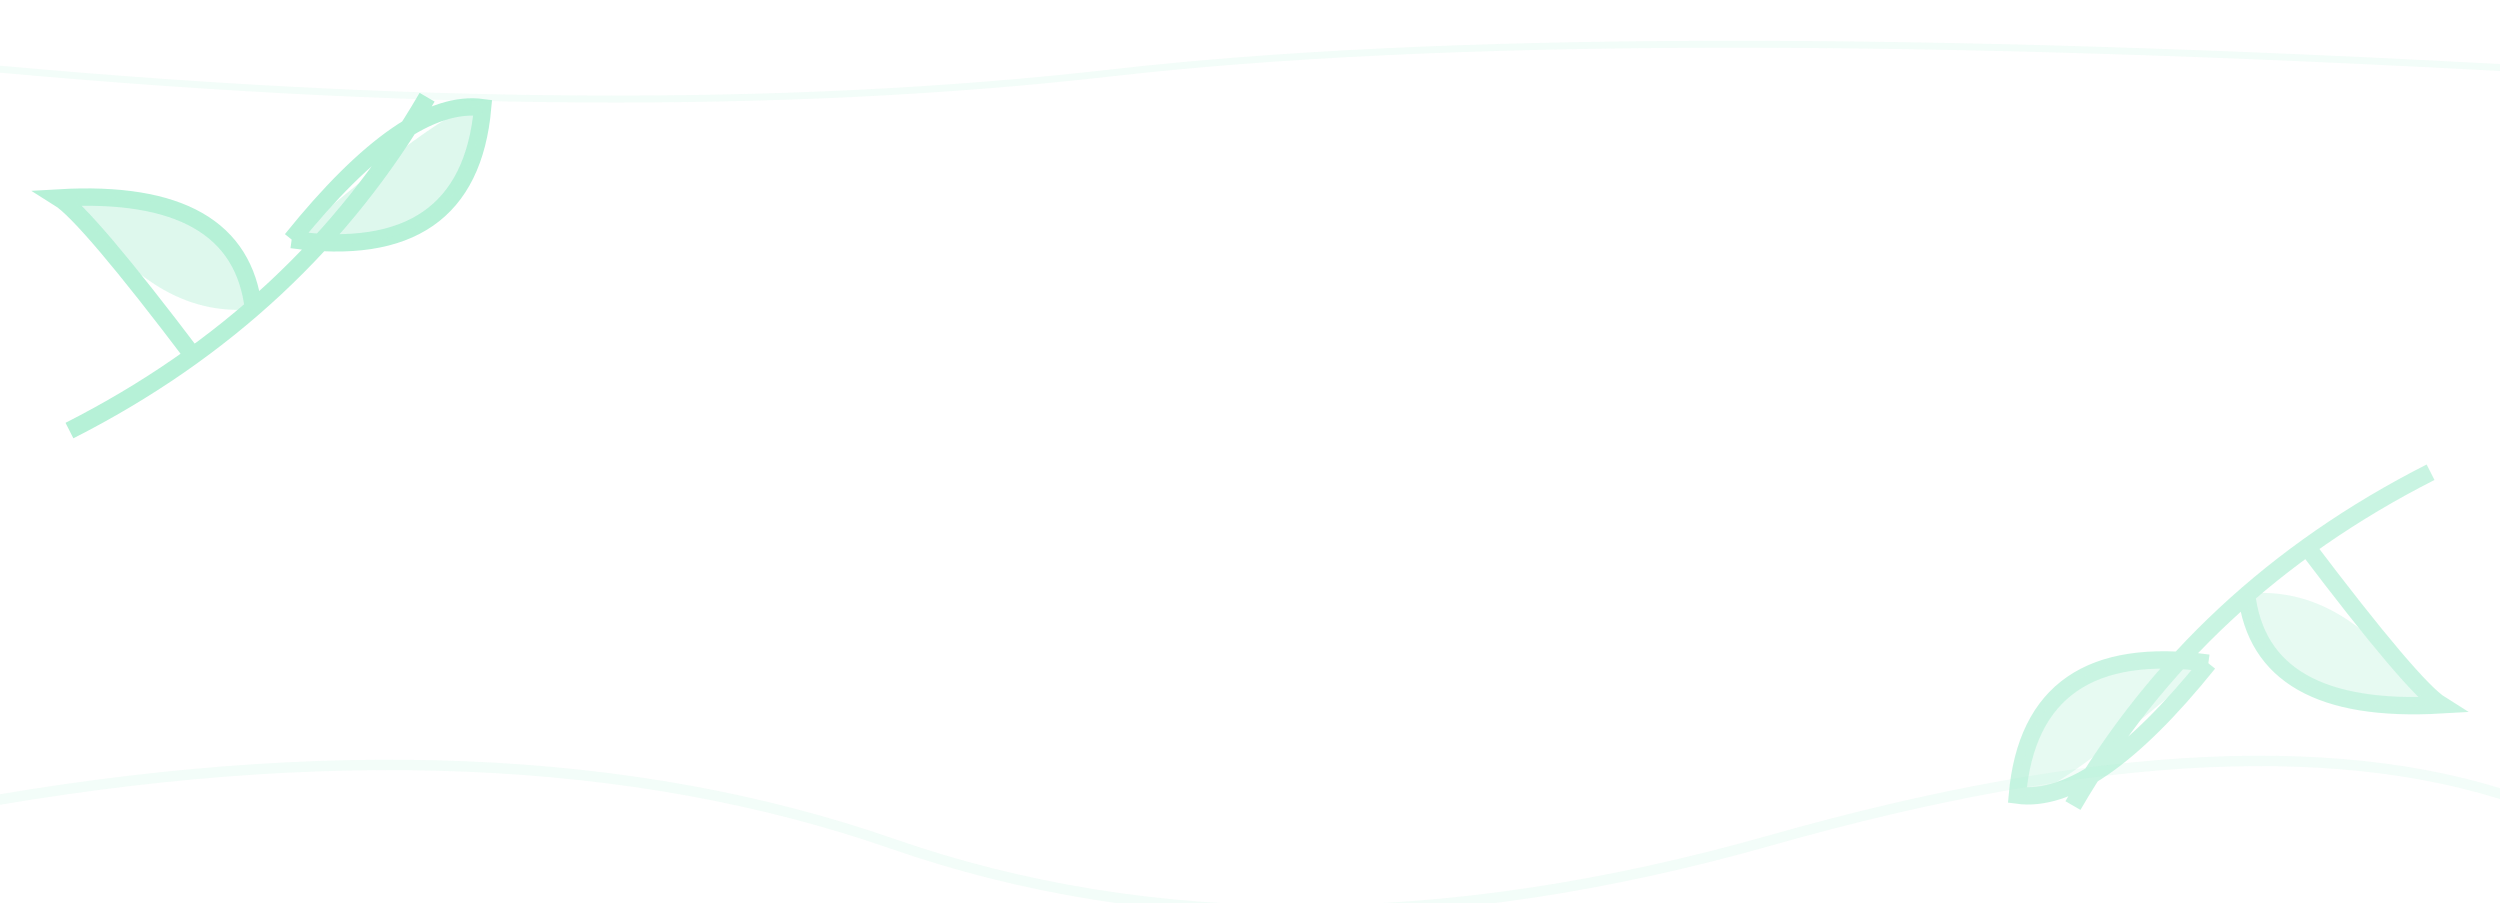
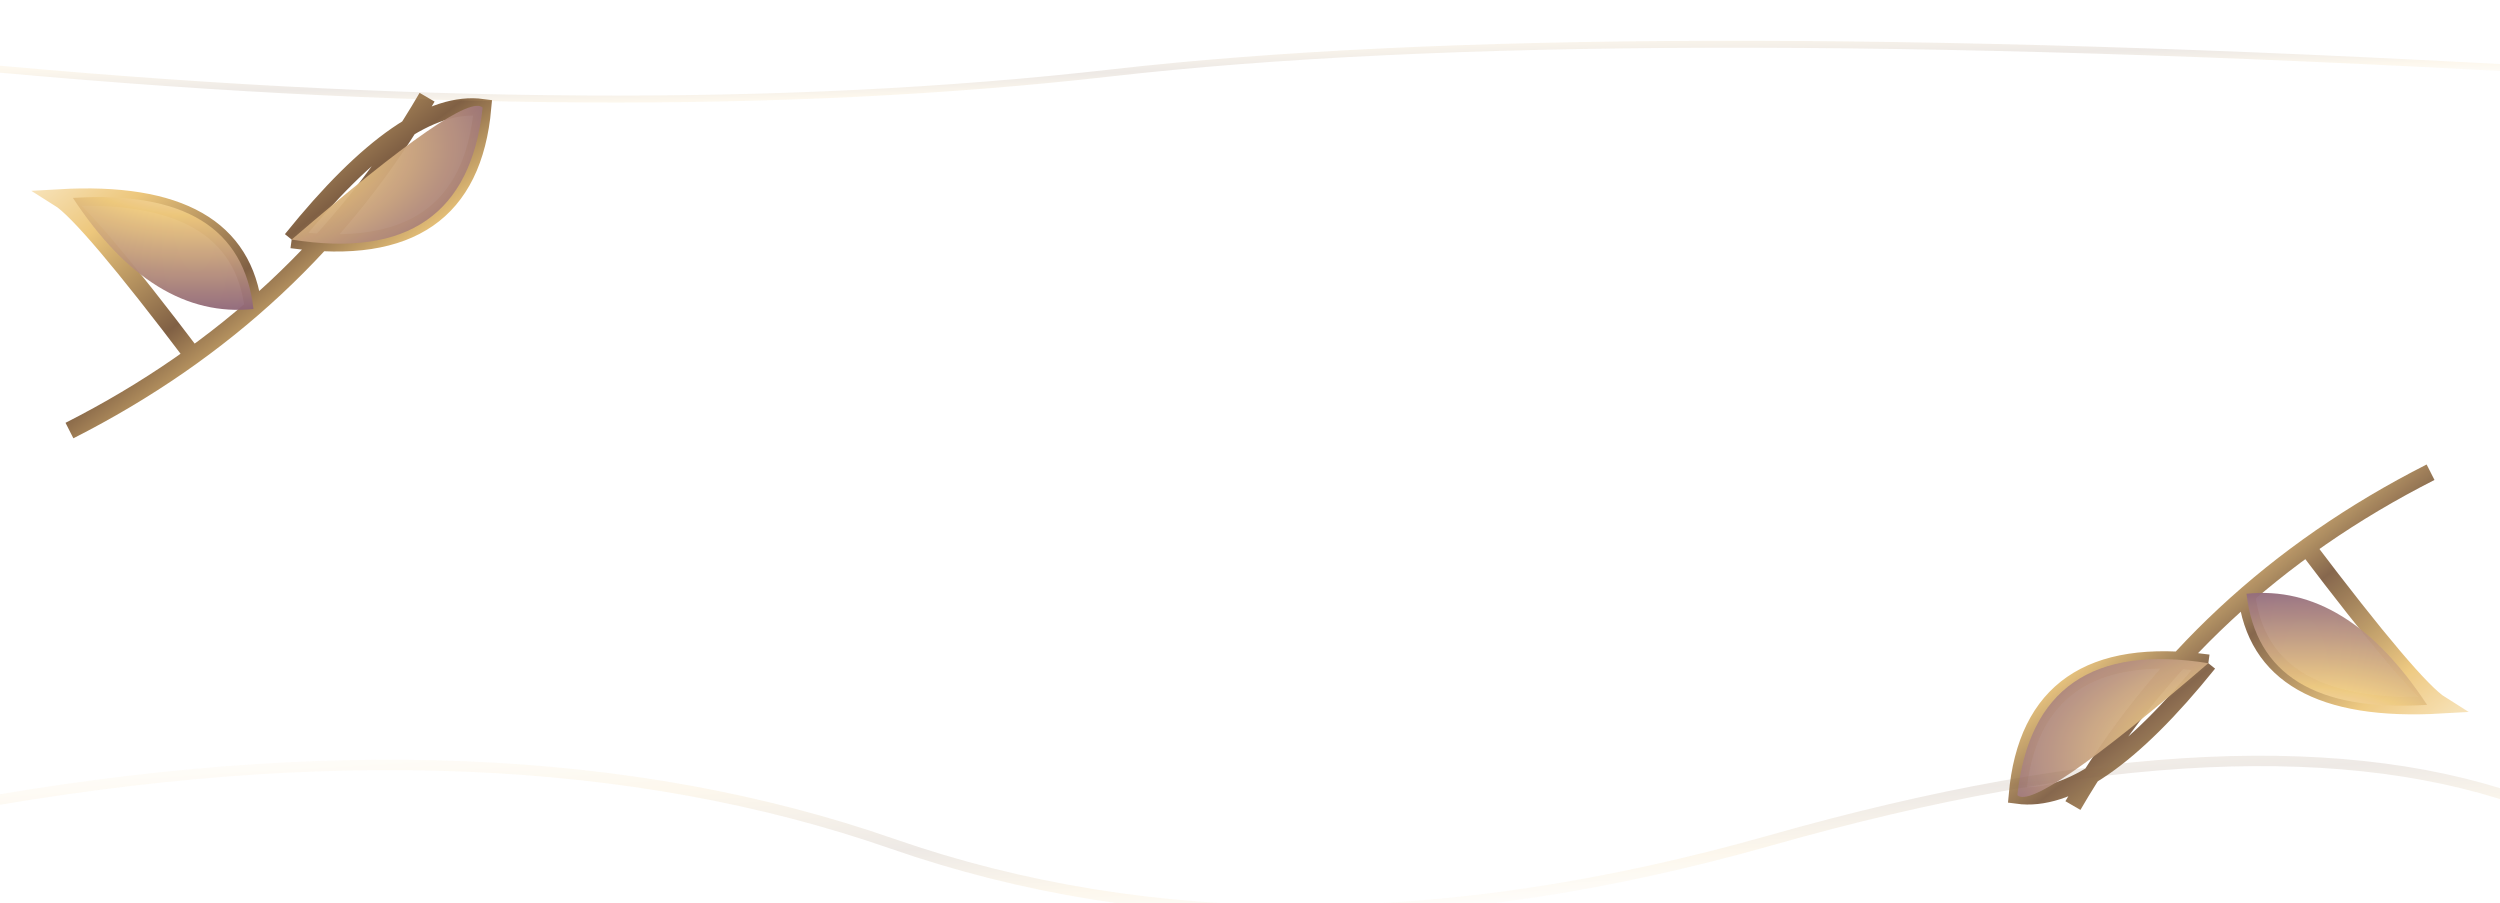
<svg xmlns="http://www.w3.org/2000/svg" width="720" height="260" viewBox="0 0 720 260">
+   <defs>
+     <linearGradient id="metal" x1="0" y1="0" x2="1" y2="1">
+       <stop stop-color="#fff8e9" />
+       <stop offset=".24" stop-color="#edc77c" />
+       <stop offset=".48" stop-color="#806044" />
+       <stop offset=".65" stop-color="#edc77c" />
+       <stop offset=".82" stop-color="#ffffff" />
+       <stop offset="1" stop-color="#edc77c" />
+     </linearGradient>
+     <radialGradient id="enamel" cx=".3" cy=".2" r=".85">
+       <stop stop-color="#fffaf5" />
+       <stop offset=".4" stop-color="#edc77c" />
+       <stop offset="1" stop-color="#865d78" />
+     </radialGradient>
+   </defs>
  <g>
-     <g opacity=".84" transform="translate(4 4)">
-       <path d="M16 120 Q83 86 119 24 M52 99 Q21 58 13 53 Q65 50 69 85 M80 65 Q113 24 135 27 Q131 72 80 65" stroke="#a8eed0" stroke-width="5" fill="none" />
-       <path d="M17 53 Q65 50 69 85 Q40 88 17 53M80 65 Q130 22 135 27 Q130 73 80 65" fill="#a8eed0" opacity=".45" />
+     <g opacity="1" transform="translate(4 4)">
+       <path d="M16 120 Q83 86 119 24 M52 99 Q21 58 13 53 Q65 50 69 85 M80 65 Q113 24 135 27 Q131 72 80 65" stroke="url(#metal)" stroke-width="5" fill="none" />
+       <path d="M17 53 Q65 50 69 85 Q40 88 17 53M80 65 Q130 22 135 27 Q130 73 80 65" fill="url(#enamel)" opacity=".95" />
    </g>
-     <g opacity=".62" transform="translate(716 256) rotate(180)">
-       <path d="M16 120 Q83 86 119 24 M52 99 Q21 58 13 53 Q65 50 69 85 M80 65 Q113 24 135 27 Q131 72 80 65" stroke="#a8eed0" stroke-width="5" fill="none" />
-       <path d="M17 53 Q65 50 69 85 Q40 88 17 53M80 65 Q130 22 135 27 Q130 73 80 65" fill="#a8eed0" opacity=".45" />
+     <g opacity=".95" transform="translate(716 256) rotate(180)">
+       <path d="M16 120 Q83 86 119 24 M52 99 Q21 58 13 53 Q65 50 69 85 M80 65 Q113 24 135 27 Q131 72 80 65" stroke="url(#metal)" stroke-width="5" fill="none" />
+       <path d="M17 53 Q65 50 69 85 Q40 88 17 53M80 65 Q130 22 135 27 Q130 73 80 65" fill="url(#enamel)" opacity=".95" />
    </g>
    <g opacity=".14">
-       <path d="M-10 232 Q145 204 257 243 T510 242 T730 232" fill="none" stroke="#a8eed0" stroke-width="3" />
-       <path d="M-10 19 Q180 37 320 21 T730 20" fill="none" stroke="#a8eed0" stroke-width="2" />
+       <path d="M-10 232 Q145 204 257 243 T510 242 T730 232" fill="none" stroke="url(#metal)" stroke-width="3" />
+       <path d="M-10 19 Q180 37 320 21 T730 20" fill="none" stroke="url(#metal)" stroke-width="2" />
    </g>
  </g>
</svg>
